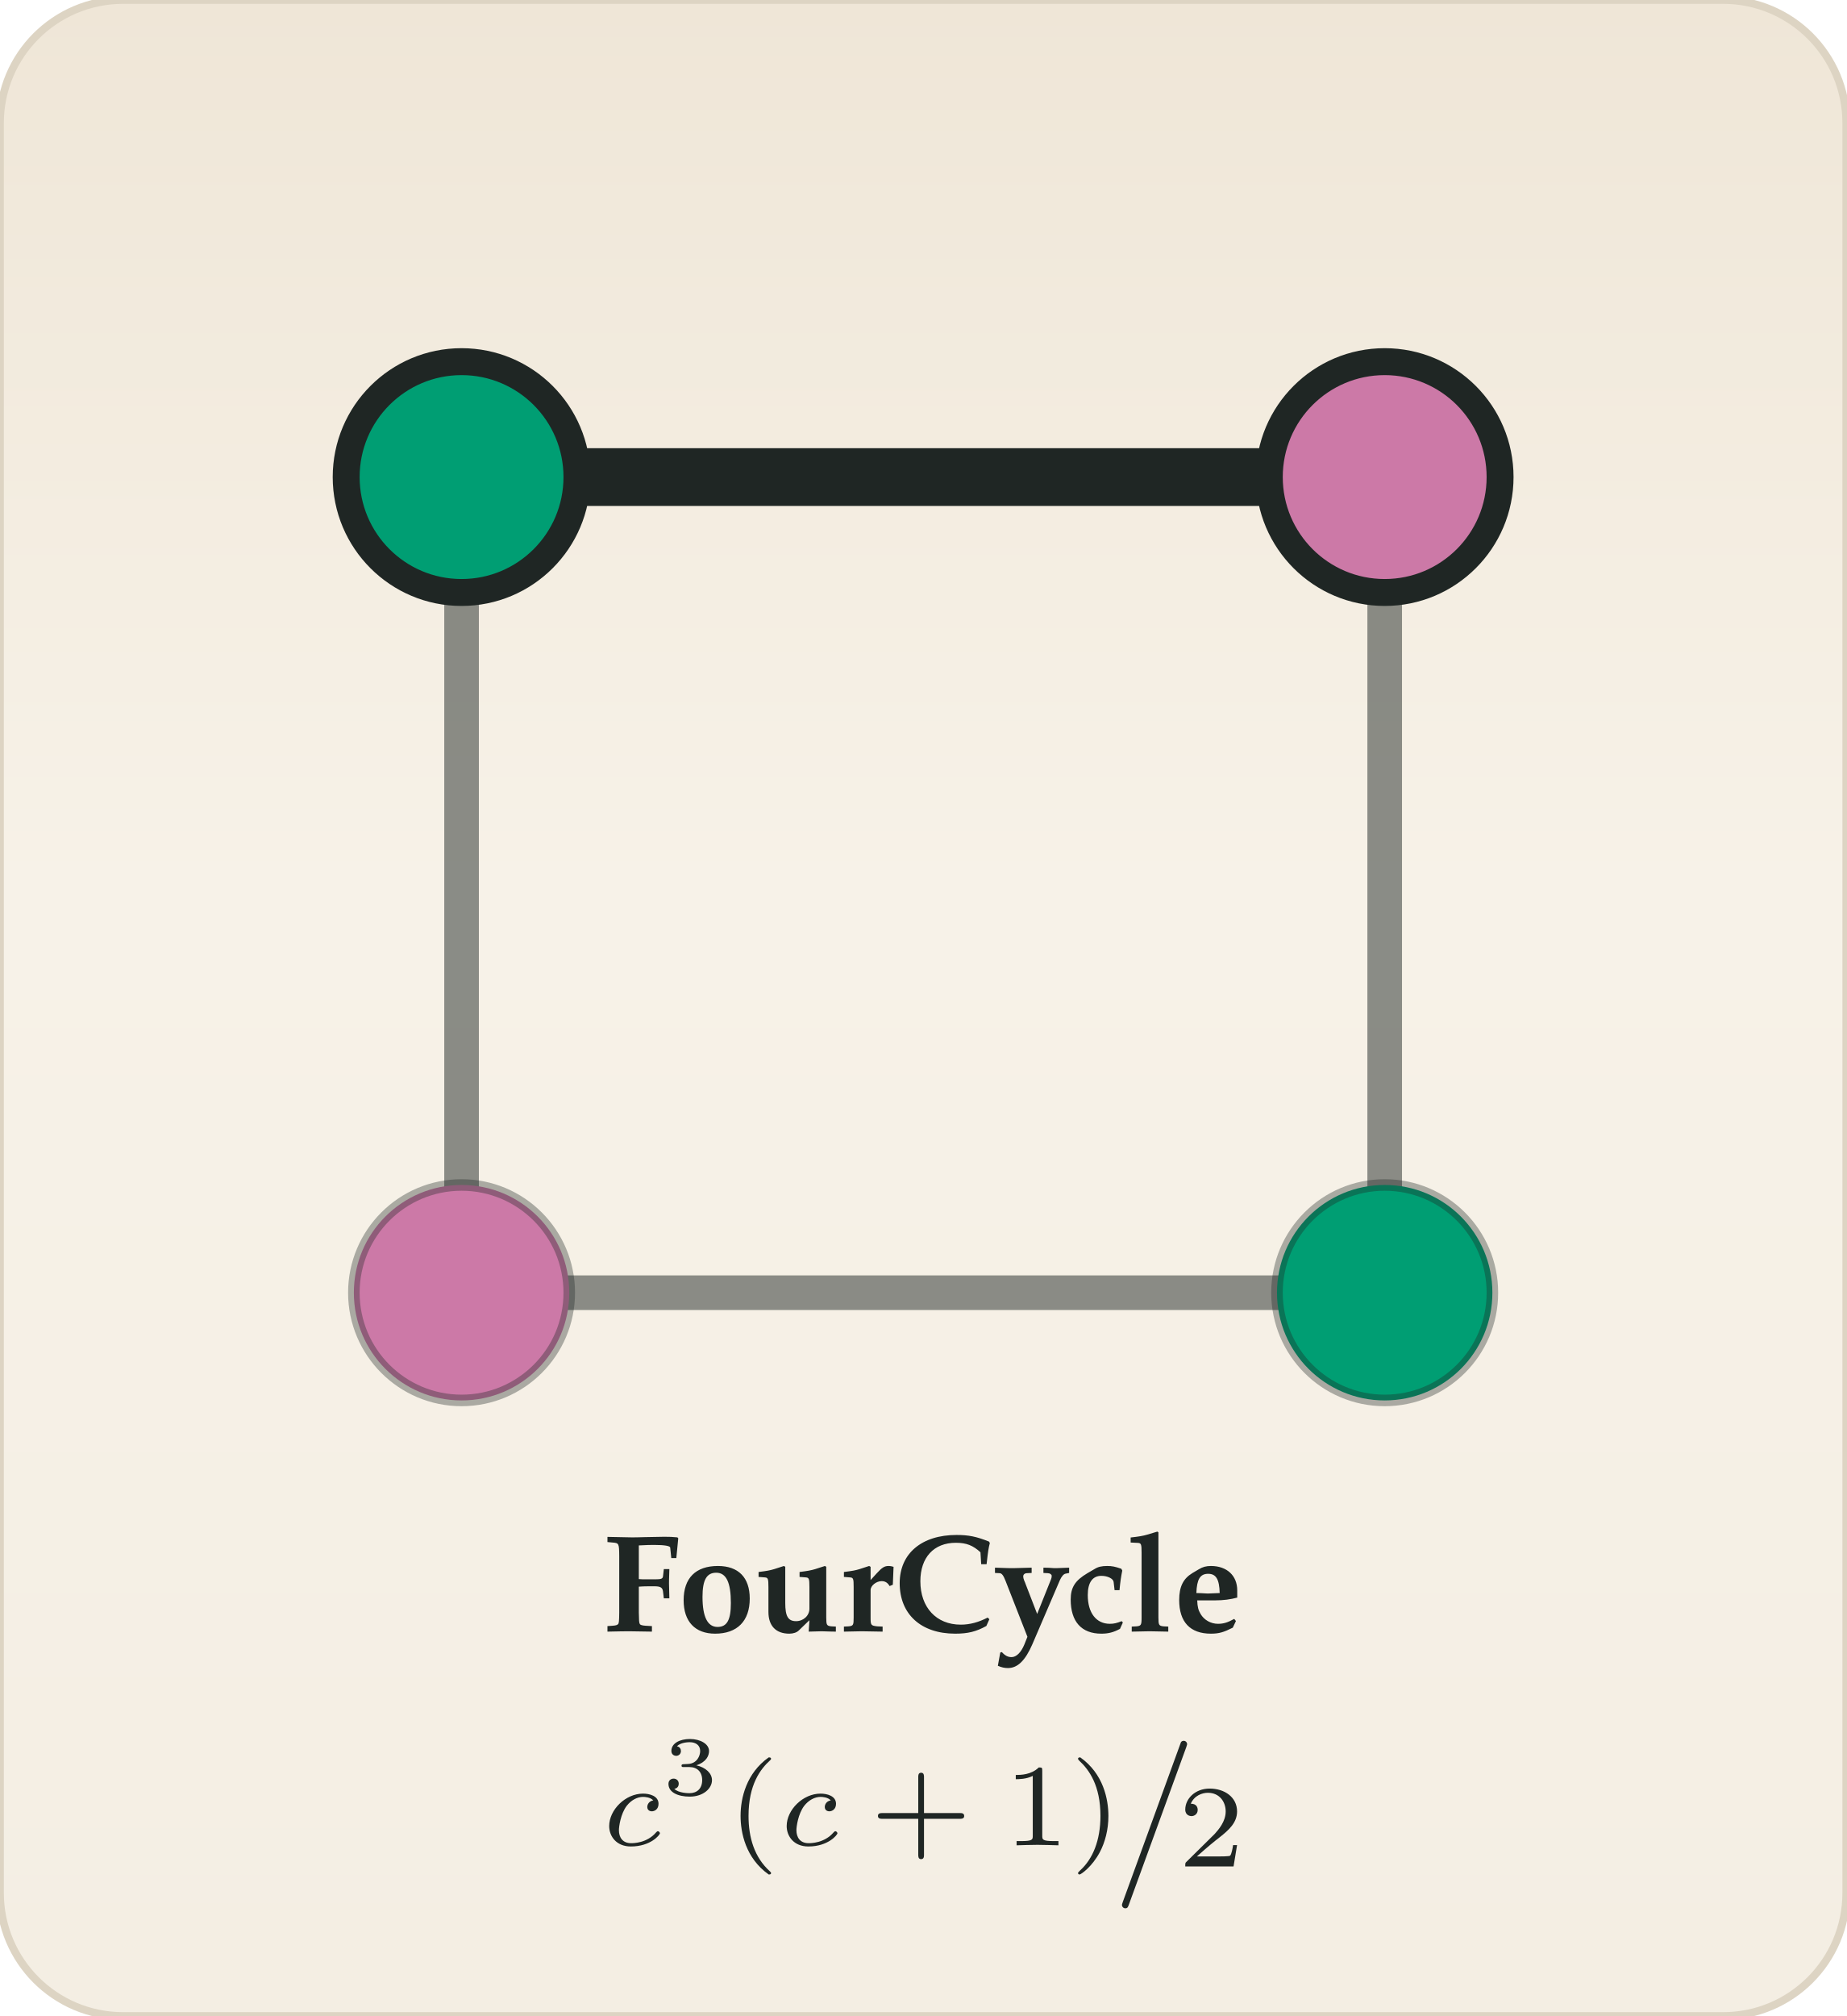
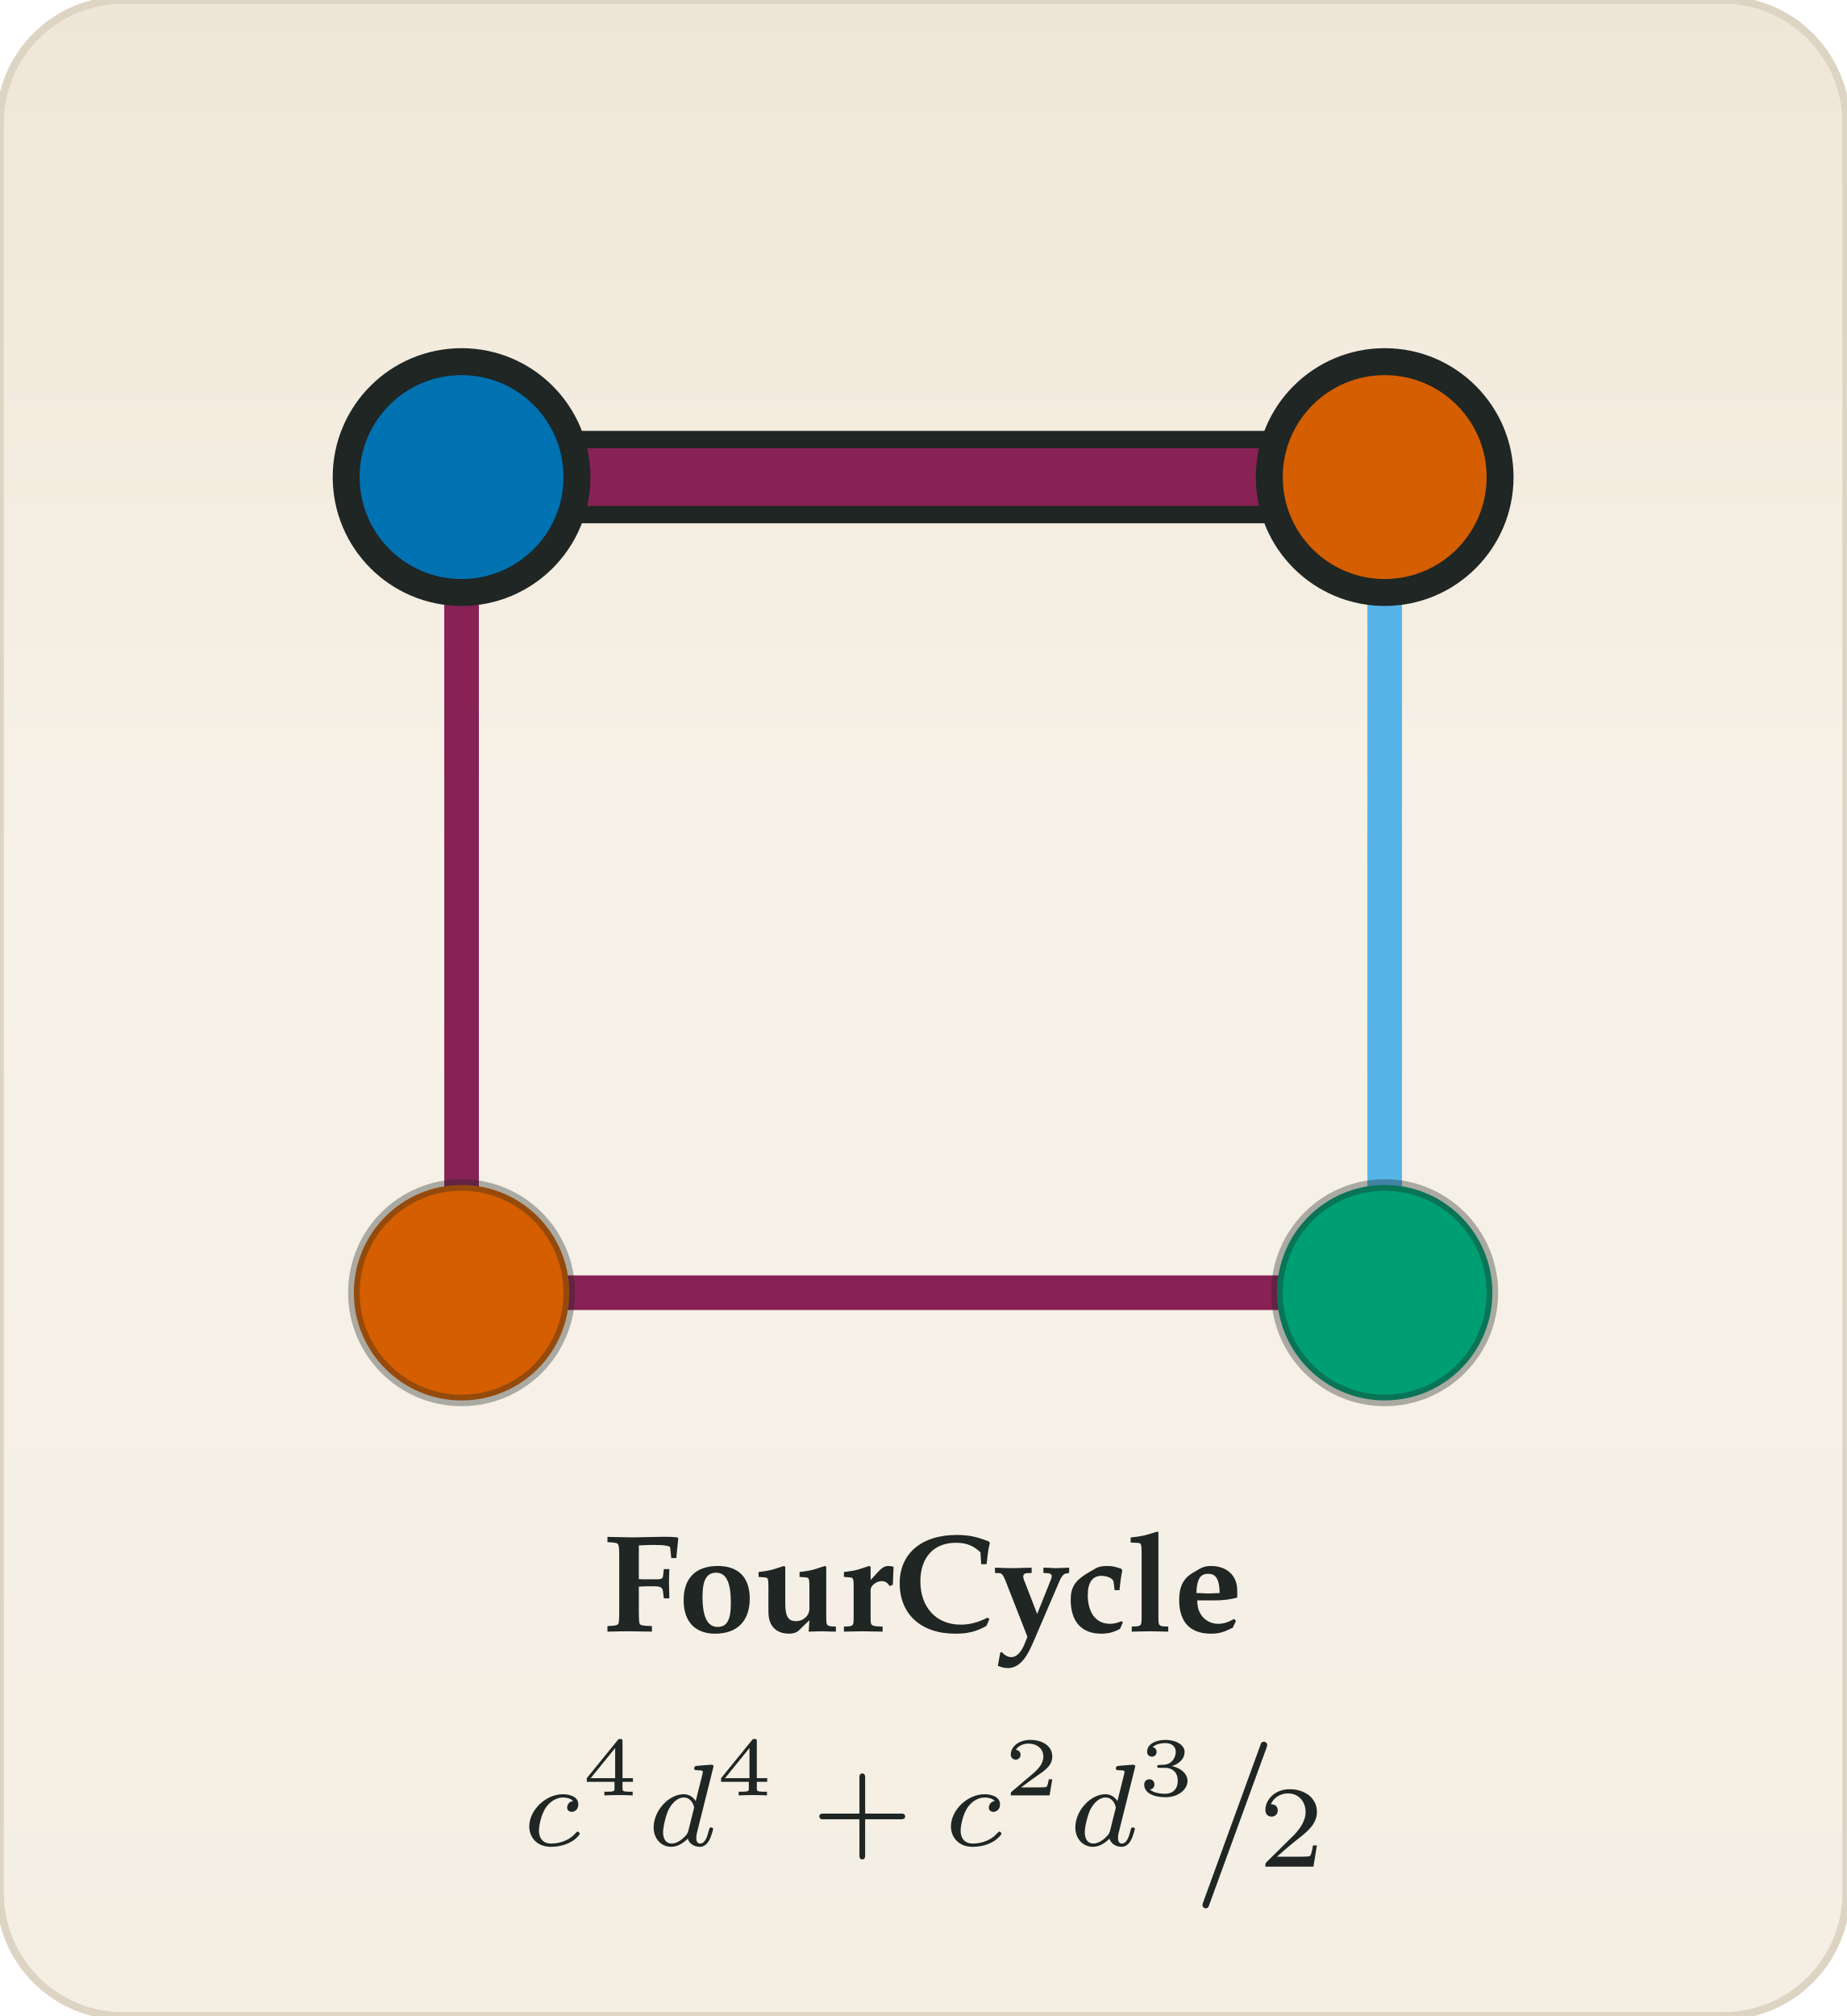
<svg xmlns="http://www.w3.org/2000/svg" xmlns:xlink="http://www.w3.org/1999/xlink" viewBox="0 0 240 262" width="240" height="262" role="img" aria-label="FourCycle (orbit 5)">
  <defs>
    <linearGradient id="paper" x1="0" y1="0" x2="0" y2="262" gradientUnits="userSpaceOnUse">
      <stop offset="0" stop-color="#efe6d7" />
      <stop offset="0.44" stop-color="#f7f2e8" />
      <stop offset="1" stop-color="#f4eee3" />
    </linearGradient>
  </defs>
  <rect width="240" height="262" rx="16" fill="url(#paper)" stroke="#ddd4c3" stroke-width="1" />
-   <line x1="180.0" y1="62.0" x2="180.0" y2="168.0" stroke="#1f2624" stroke-opacity="0.5" stroke-width="4.5" stroke-linecap="round" />
-   <line x1="180.0" y1="168.0" x2="60.0" y2="168.0" stroke="#1f2624" stroke-opacity="0.5" stroke-width="4.5" stroke-linecap="round" />
-   <line x1="60.0" y1="168.0" x2="60.0" y2="62.0" stroke="#1f2624" stroke-opacity="0.5" stroke-width="4.5" stroke-linecap="round" />
-   <line x1="60.0" y1="62.0" x2="180.0" y2="62.0" stroke="#1f2624" stroke-width="7.5" stroke-linecap="round" />
-   <circle cx="60.0" cy="62.0" r="15" fill="#009E73" stroke="#1f2624" stroke-width="3.5" stroke-opacity="1.0" />
-   <circle cx="180.0" cy="62.0" r="15" fill="#CC79A7" stroke="#1f2624" stroke-width="3.5" stroke-opacity="1.0" />
+   <line x1="180.0" y1="62.0" x2="180.0" y2="168.0" stroke="#56B4E9" stroke-width="4.5" stroke-linecap="round" />
+   <line x1="180.0" y1="168.0" x2="60.0" y2="168.0" stroke="#882255" stroke-width="4.5" stroke-linecap="round" />
+   <line x1="60.0" y1="168.0" x2="60.0" y2="62.0" stroke="#882255" stroke-width="4.5" stroke-linecap="round" />
+   <line x1="60.0" y1="62.0" x2="180.0" y2="62.0" stroke="#1f2624" stroke-width="12.0" stroke-linecap="round" />
+   <line x1="60.0" y1="62.0" x2="180.0" y2="62.0" stroke="#882255" stroke-width="7.5" stroke-linecap="round" />
+   <circle cx="60.0" cy="62.0" r="15" fill="#0072B2" stroke="#1f2624" stroke-width="3.5" stroke-opacity="1.0" />
+   <circle cx="180.0" cy="62.0" r="15" fill="#D55E00" stroke="#1f2624" stroke-width="3.5" stroke-opacity="1.0" />
  <circle cx="180.0" cy="168.0" r="14" fill="#009E73" stroke="#1f2624" stroke-width="1.5" stroke-opacity="0.35" />
-   <circle cx="60.0" cy="168.0" r="14" fill="#CC79A7" stroke="#1f2624" stroke-width="1.5" stroke-opacity="0.35" />
+   <circle cx="60.0" cy="168.0" r="14" fill="#D55E00" stroke="#1f2624" stroke-width="1.5" stroke-opacity="0.35" />
  <text x="120.0" y="212" text-anchor="middle" font-family="Iowan Old Style, Palatino Linotype, Book Antiqua, Georgia, serif" font-size="18" font-weight="600" fill="#1f2624">FourCycle</text>
-   <svg x="79.19" y="226.00" width="81.62" height="22.00" viewBox="-69.575 -70.115 37.362 10.07" overflow="visible">
+   <svg x="68.80" y="226.00" width="102.39" height="22.00" viewBox="-69.575 -70.17 47.123 10.125" overflow="visible">
    <g fill="#1f2624">
      <defs>
        <path id="f5_g0-61" d="M4.374-7.093C4.423-7.223 4.423-7.263 4.423-7.273C4.423-7.382 4.334-7.472 4.224-7.472C4.154-7.472 4.085-7.442 4.055-7.382L.598 2.112C.548 2.242 .548 2.281 .548 2.291C.548 2.401 .638 2.491 .747 2.491C.877 2.491 .907 2.421 .966 2.252L4.374-7.093Z" />
-         <path id="f5_g2-40" d="M2.476-5.23C1.151-4.296 .802-2.817 .802-1.75C.802-.767 1.095 .76 2.476 1.736C2.532 1.736 2.615 1.736 2.615 1.653C2.615 1.611 2.594 1.597 2.545 1.548C1.618 .711 1.276-.474 1.276-1.743C1.276-3.626 1.995-4.547 2.566-5.063C2.594-5.091 2.615-5.112 2.615-5.147C2.615-5.23 2.532-5.23 2.476-5.23Z" />
-         <path id="f5_g2-41" d="M.628-5.23C.579-5.23 .495-5.23 .495-5.147C.495-5.112 .516-5.091 .558-5.042C1.158-4.491 1.827-3.55 1.827-1.75C1.827-.293 1.374 .809 .621 1.492C.502 1.611 .495 1.618 .495 1.653S.516 1.736 .586 1.736C.669 1.736 1.332 1.276 1.792 .404C2.099-.174 2.301-.928 2.301-1.743C2.301-2.727 2.008-4.254 .628-5.23Z" />
        <path id="f5_g2-43" d="M3.229-1.576H5.363C5.454-1.576 5.621-1.576 5.621-1.743C5.621-1.918 5.461-1.918 5.363-1.918H3.229V-4.059C3.229-4.149 3.229-4.317 3.062-4.317C2.887-4.317 2.887-4.156 2.887-4.059V-1.918H.746C.656-1.918 .488-1.918 .488-1.75C.488-1.576 .649-1.576 .746-1.576H2.887V.565C2.887 .656 2.887 .823 3.055 .823C3.229 .823 3.229 .663 3.229 .565V-1.576Z" />
-         <path id="f5_g2-49" d="M2.336-4.435C2.336-4.624 2.322-4.631 2.127-4.631C1.681-4.191 1.046-4.184 .76-4.184V-3.933C.928-3.933 1.388-3.933 1.771-4.129V-.572C1.771-.342 1.771-.251 1.074-.251H.809V0C.934-.007 1.792-.028 2.05-.028C2.267-.028 3.145-.007 3.299 0V-.251H3.034C2.336-.251 2.336-.342 2.336-.572V-4.435Z" />
        <path id="f5_g2-50" d="M3.522-1.269H3.285C3.264-1.116 3.194-.704 3.103-.635C3.048-.593 2.511-.593 2.413-.593H1.13C1.862-1.241 2.106-1.437 2.525-1.764C3.041-2.176 3.522-2.608 3.522-3.271C3.522-4.115 2.783-4.631 1.89-4.631C1.025-4.631 .439-4.024 .439-3.382C.439-3.027 .739-2.992 .809-2.992C.976-2.992 1.179-3.11 1.179-3.361C1.179-3.487 1.13-3.731 .767-3.731C.983-4.226 1.458-4.38 1.785-4.38C2.483-4.38 2.845-3.836 2.845-3.271C2.845-2.664 2.413-2.183 2.19-1.932L.509-.272C.439-.209 .439-.195 .439 0H3.313L3.522-1.269Z" />
+         <path id="f5_g3-50" d="M2.934-.961H2.725C2.71-.867 2.66-.558 2.58-.508C2.54-.478 2.122-.478 2.047-.478H1.071C1.4-.722 1.768-1.001 2.067-1.2C2.516-1.509 2.934-1.798 2.934-2.326C2.934-2.964 2.331-3.318 1.619-3.318C.946-3.318 .453-2.929 .453-2.441C.453-2.182 .672-2.137 .742-2.137C.877-2.137 1.036-2.227 1.036-2.431C1.036-2.61 .907-2.71 .752-2.725C.892-2.949 1.181-3.098 1.514-3.098C1.998-3.098 2.401-2.809 2.401-2.321C2.401-1.903 2.112-1.584 1.729-1.26L.513-.229C.463-.184 .458-.184 .453-.149V0H2.77L2.934-.961Z" />
        <path id="f5_g3-51" d="M1.644-1.649C2.102-1.649 2.406-1.365 2.406-.872C2.406-.364 2.092-.095 1.649-.095C1.594-.095 1.001-.095 .747-.354C.951-.384 1.011-.538 1.011-.658C1.011-.842 .872-.961 .707-.961C.548-.961 .399-.857 .399-.648C.399-.13 .986 .11 1.664 .11C2.481 .11 2.989-.384 2.989-.867C2.989-1.275 2.625-1.624 2.057-1.753C2.655-1.948 2.814-2.326 2.814-2.605C2.814-3.014 2.306-3.318 1.679-3.318C1.066-3.318 .573-3.059 .573-2.61C.573-2.376 .762-2.316 .857-2.316C1.001-2.316 1.141-2.421 1.141-2.6C1.141-2.715 1.081-2.854 .902-2.884C1.116-3.113 1.559-3.128 1.664-3.128C2.027-3.128 2.286-2.944 2.286-2.605C2.286-2.316 2.097-1.863 1.574-1.833C1.435-1.828 1.415-1.823 1.285-1.818C1.23-1.813 1.176-1.808 1.176-1.733C1.176-1.649 1.225-1.649 1.315-1.649H1.644Z" />
+         <path id="f5_g3-52" d="M3.073-.812V-1.031H2.451V-3.223C2.451-3.342 2.446-3.372 2.316-3.372C2.217-3.372 2.212-3.367 2.157-3.298L.314-1.031V-.812H1.973V-.423C1.973-.269 1.973-.219 1.539-.219H1.365V0C1.599-.01 1.923-.02 2.212-.02S2.819-.01 3.059 0V-.219H2.884C2.451-.219 2.451-.269 2.451-.423V-.812H3.073ZM2.012-2.834V-1.031H.548L2.012-2.834Z" />
        <path id="f5_g1-99" d="M3.055-2.671C2.803-2.629 2.699-2.434 2.699-2.28C2.699-2.092 2.845-2.022 2.971-2.022C3.124-2.022 3.368-2.134 3.368-2.469C3.368-2.943 2.824-3.075 2.448-3.075C1.402-3.075 .432-2.113 .432-1.144C.432-.544 .851 .07 1.723 .07C2.901 .07 3.452-.621 3.452-.718C3.452-.76 3.389-.837 3.333-.837C3.292-.837 3.278-.823 3.222-.767C2.678-.126 1.862-.126 1.736-.126C1.234-.126 1.011-.467 1.011-.9C1.011-1.102 1.109-1.862 1.471-2.343C1.736-2.685 2.099-2.88 2.448-2.88C2.545-2.88 2.88-2.866 3.055-2.671Z" />
+         <path id="f5_g1-100" d="M3.982-4.631C3.989-4.645 4.01-4.735 4.01-4.742C4.01-4.777 3.982-4.84 3.898-4.84C3.759-4.84 3.18-4.784 3.006-4.77C2.95-4.763 2.852-4.756 2.852-4.61C2.852-4.512 2.95-4.512 3.034-4.512C3.368-4.512 3.368-4.463 3.368-4.407C3.368-4.359 3.354-4.317 3.34-4.254L2.943-2.664C2.797-2.894 2.559-3.075 2.225-3.075C1.332-3.075 .425-2.092 .425-1.088C.425-.411 .879 .07 1.478 .07C1.855 .07 2.19-.146 2.469-.418C2.601 0 3.006 .07 3.187 .07C3.438 .07 3.612-.084 3.738-.3C3.891-.572 3.982-.969 3.982-.997C3.982-1.088 3.891-1.088 3.87-1.088C3.773-1.088 3.766-1.06 3.717-.872C3.633-.537 3.501-.126 3.208-.126C3.027-.126 2.978-.279 2.978-.467C2.978-.6 2.992-.663 3.013-.753L3.982-4.631ZM2.497-.872C2.448-.676 2.294-.537 2.141-.404C2.078-.349 1.799-.126 1.499-.126C1.241-.126 .99-.307 .99-.802C.99-1.172 1.193-1.939 1.353-2.218C1.674-2.776 2.029-2.88 2.225-2.88C2.713-2.88 2.845-2.35 2.845-2.273C2.845-2.246 2.831-2.197 2.824-2.176L2.497-.872Z" />
      </defs>
      <g id="f5_page">
        <use x="-70.007" y="-63.791" xlink:href="#f5_g1-99" />
-         <use x="-66.447" y="-66.797" xlink:href="#f5_g3-51" />
-         <use x="-62.559" y="-63.791" xlink:href="#f5_g2-40" />
-         <use x="-59.445" y="-63.791" xlink:href="#f5_g1-99" />
-         <use x="-54.071" y="-63.791" xlink:href="#f5_g2-43" />
-         <use x="-46.141" y="-63.791" xlink:href="#f5_g2-49" />
-         <use x="-42.17" y="-63.791" xlink:href="#f5_g2-41" />
-         <use x="-39.61" y="-62.535" xlink:href="#f5_g0-61" />
-         <use x="-35.735" y="-62.535" xlink:href="#f5_g2-50" />
+         <use x="-66.447" y="-66.797" xlink:href="#f5_g3-52" />
+         <use x="-62.559" y="-63.791" xlink:href="#f5_g1-100" />
+         <use x="-58.412" y="-66.797" xlink:href="#f5_g3-52" />
+         <use x="-52.709" y="-63.791" xlink:href="#f5_g2-43" />
+         <use x="-44.779" y="-63.791" xlink:href="#f5_g1-99" />
+         <use x="-41.219" y="-66.797" xlink:href="#f5_g3-50" />
+         <use x="-37.33" y="-63.791" xlink:href="#f5_g1-100" />
+         <use x="-33.183" y="-66.797" xlink:href="#f5_g3-51" />
+         <use x="-29.848" y="-62.535" xlink:href="#f5_g0-61" />
+         <use x="-25.974" y="-62.535" xlink:href="#f5_g2-50" />
      </g>
    </g>
  </svg>
</svg>
